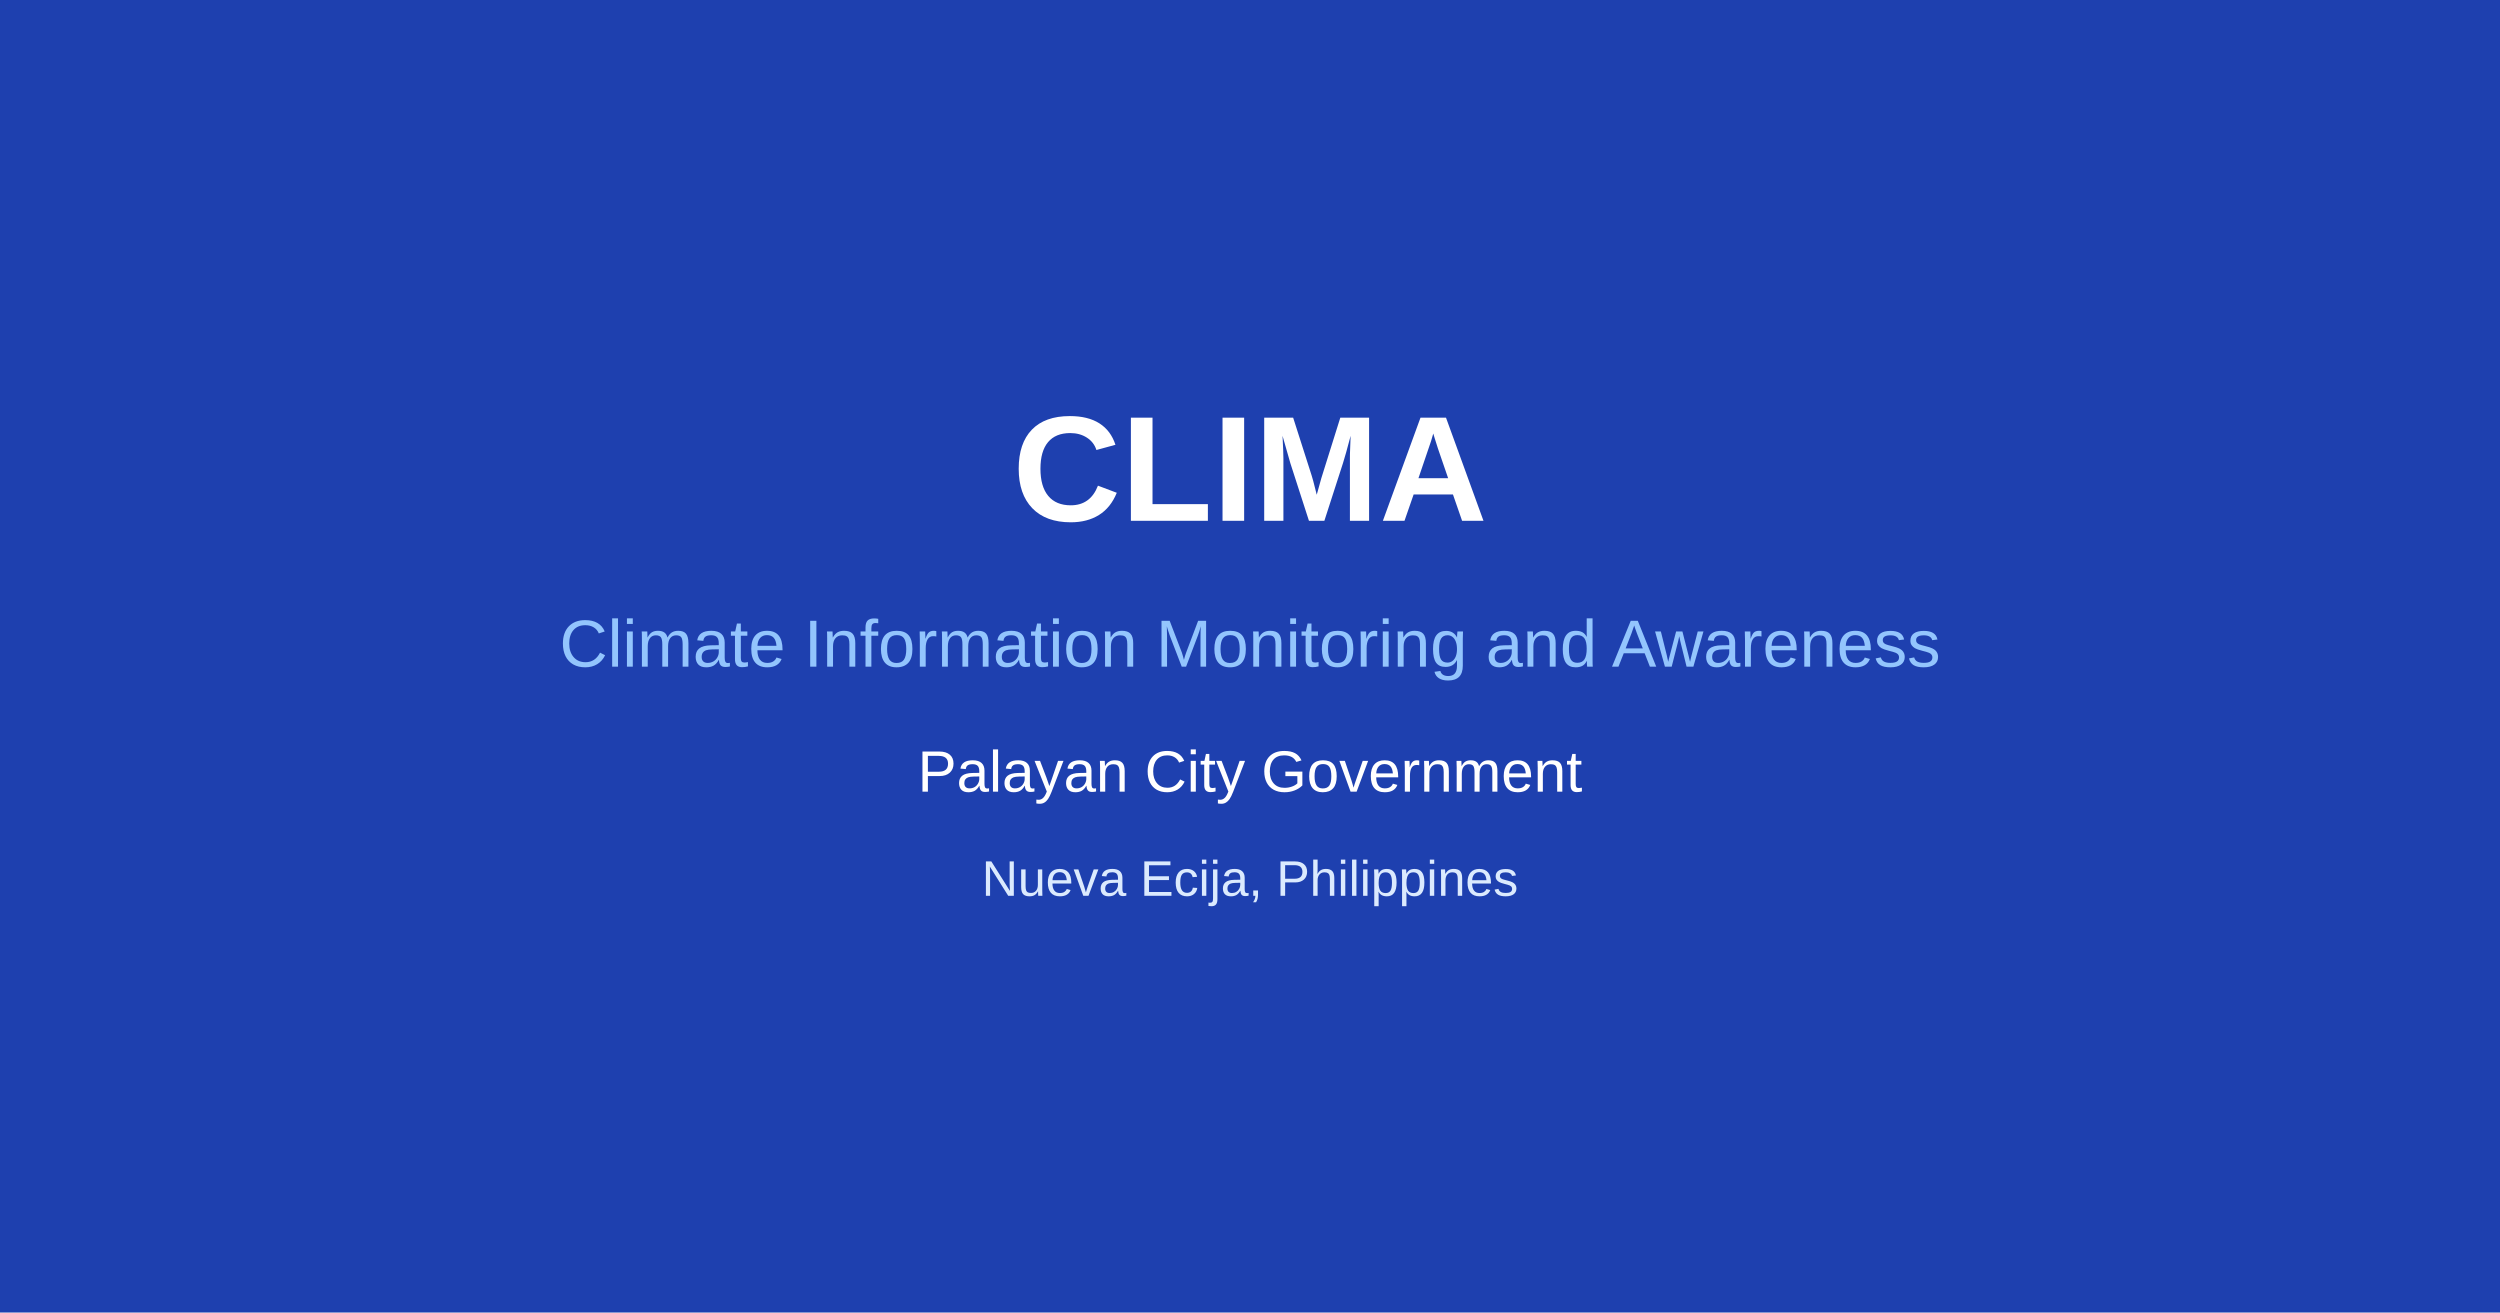
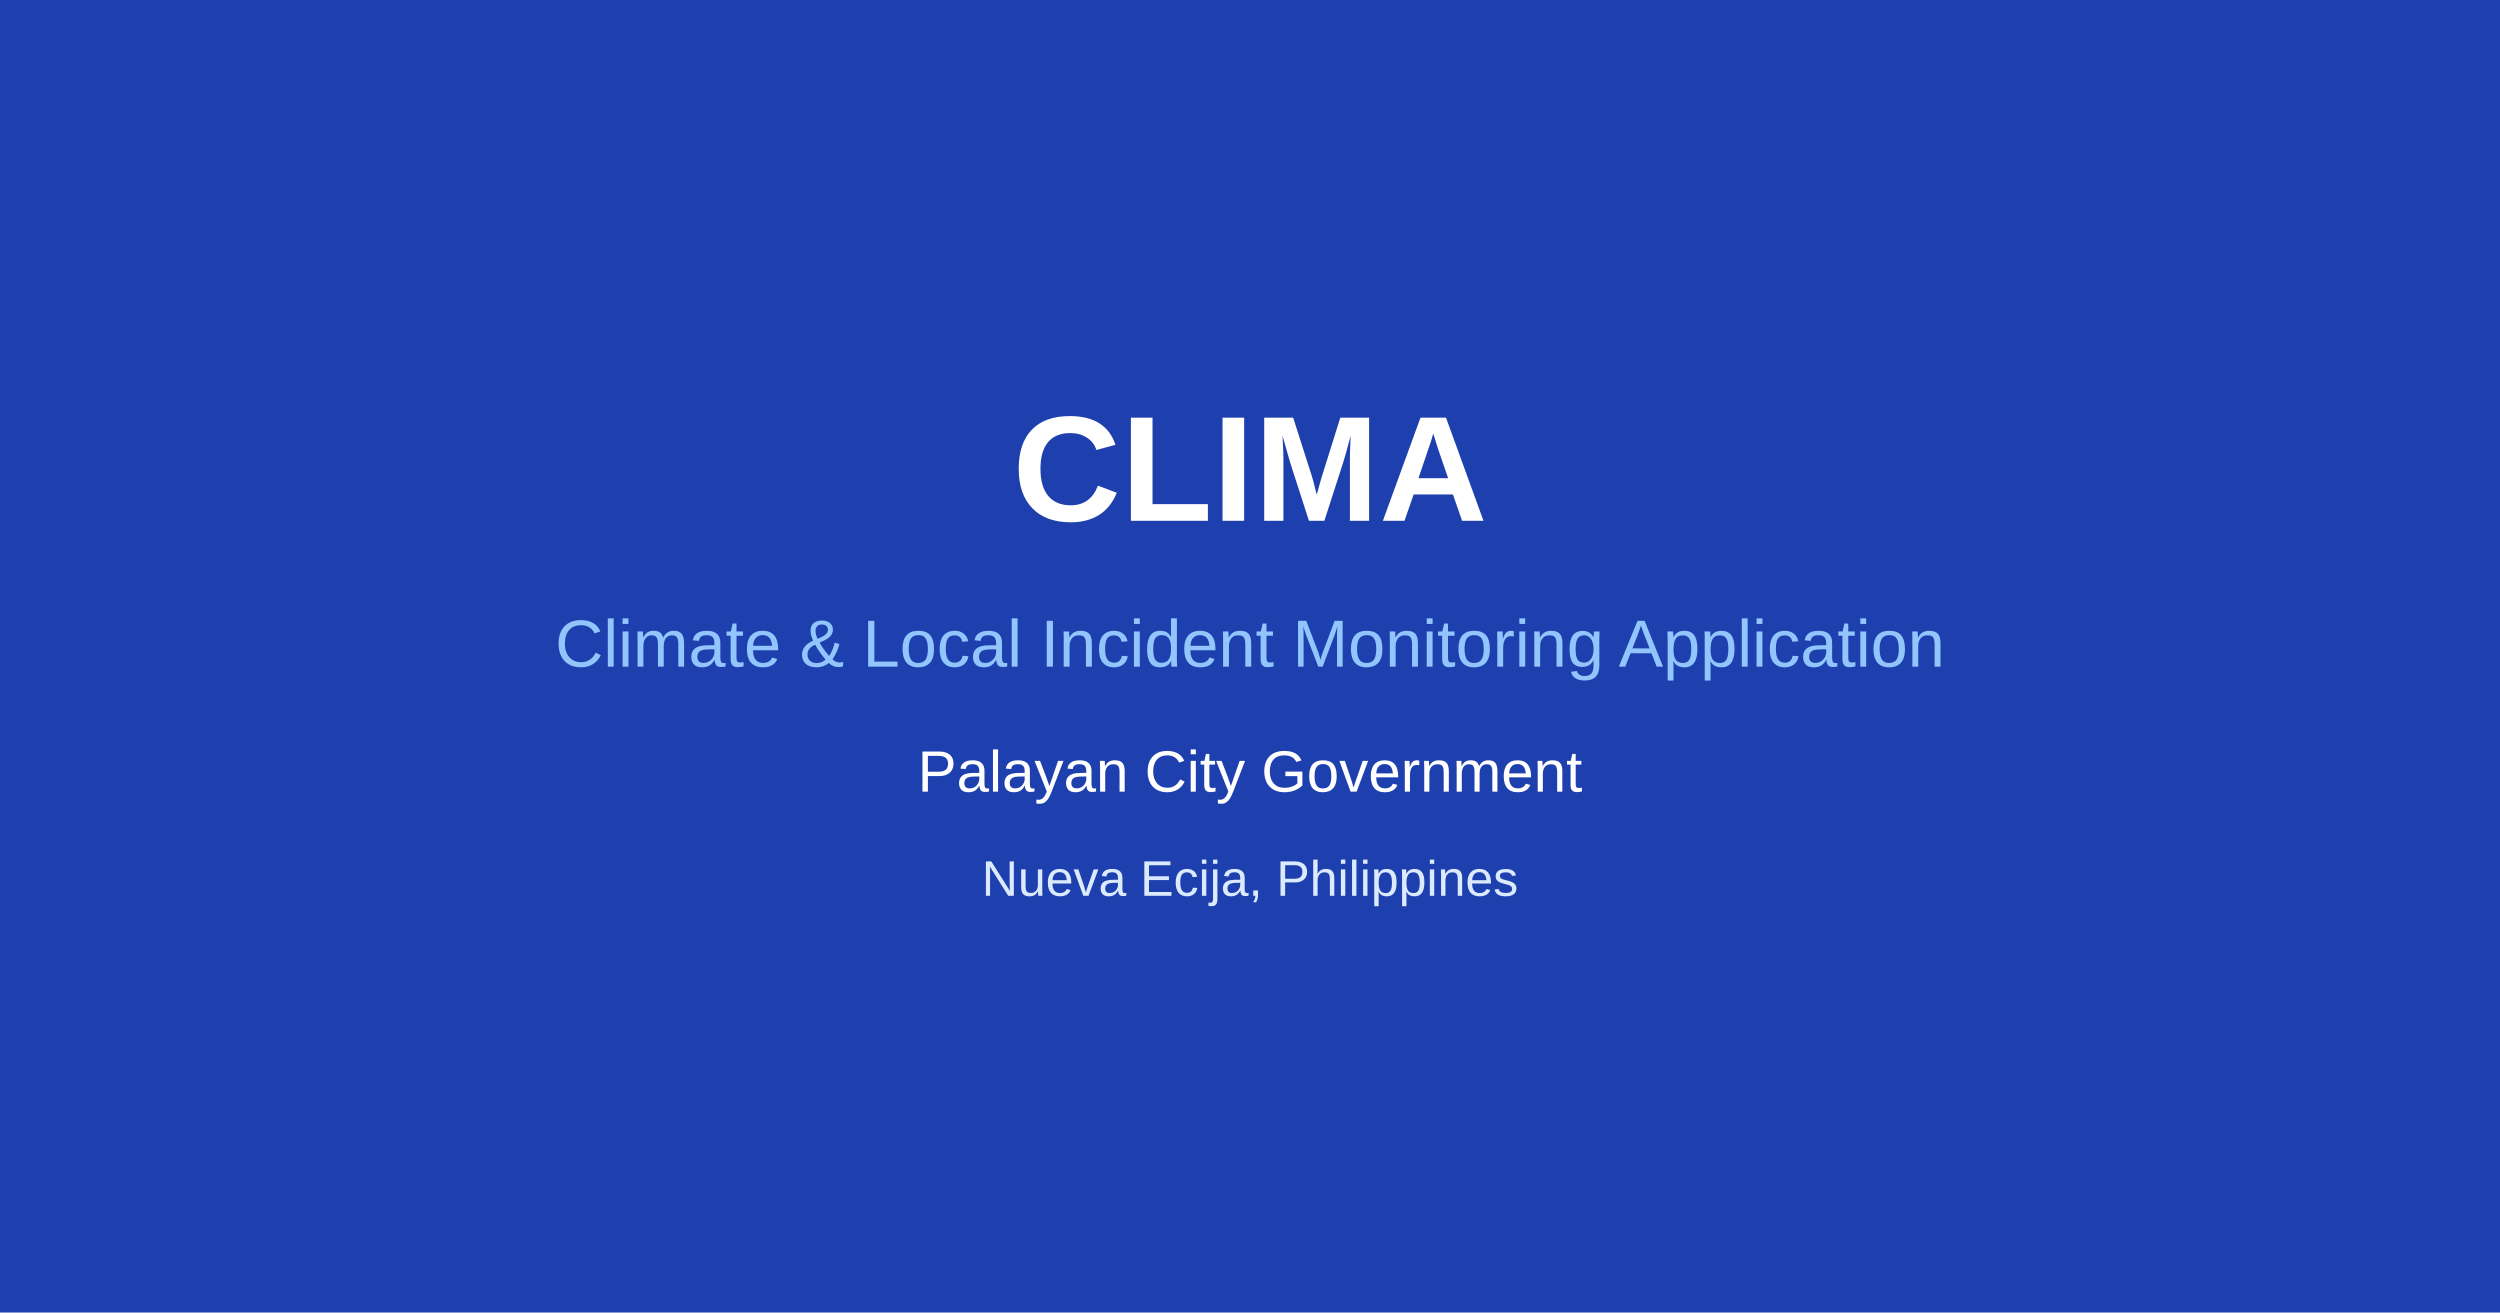
<svg xmlns="http://www.w3.org/2000/svg" viewBox="0 0 1200 630">
  <rect width="1200" height="630" fill="#1e40af" />
  <text x="600" y="250" font-family="Arial, sans-serif" font-size="72" font-weight="bold" fill="white" text-anchor="middle">CLIMA</text>
-   <text x="600" y="320" font-family="Arial, sans-serif" font-size="32" fill="#93c5fd" text-anchor="middle">Climate Information Monitoring and Awareness</text>
+   <text x="600" y="320" font-family="Arial, sans-serif" font-size="32" fill="#93c5fd" text-anchor="middle">Climate &amp; Local Incident Monitoring Application</text>
  <text x="600" y="380" font-family="Arial, sans-serif" font-size="28" fill="white" text-anchor="middle">Palayan City Government</text>
  <text x="600" y="430" font-family="Arial, sans-serif" font-size="24" fill="#dbeafe" text-anchor="middle">Nueva Ecija, Philippines</text>
</svg>
